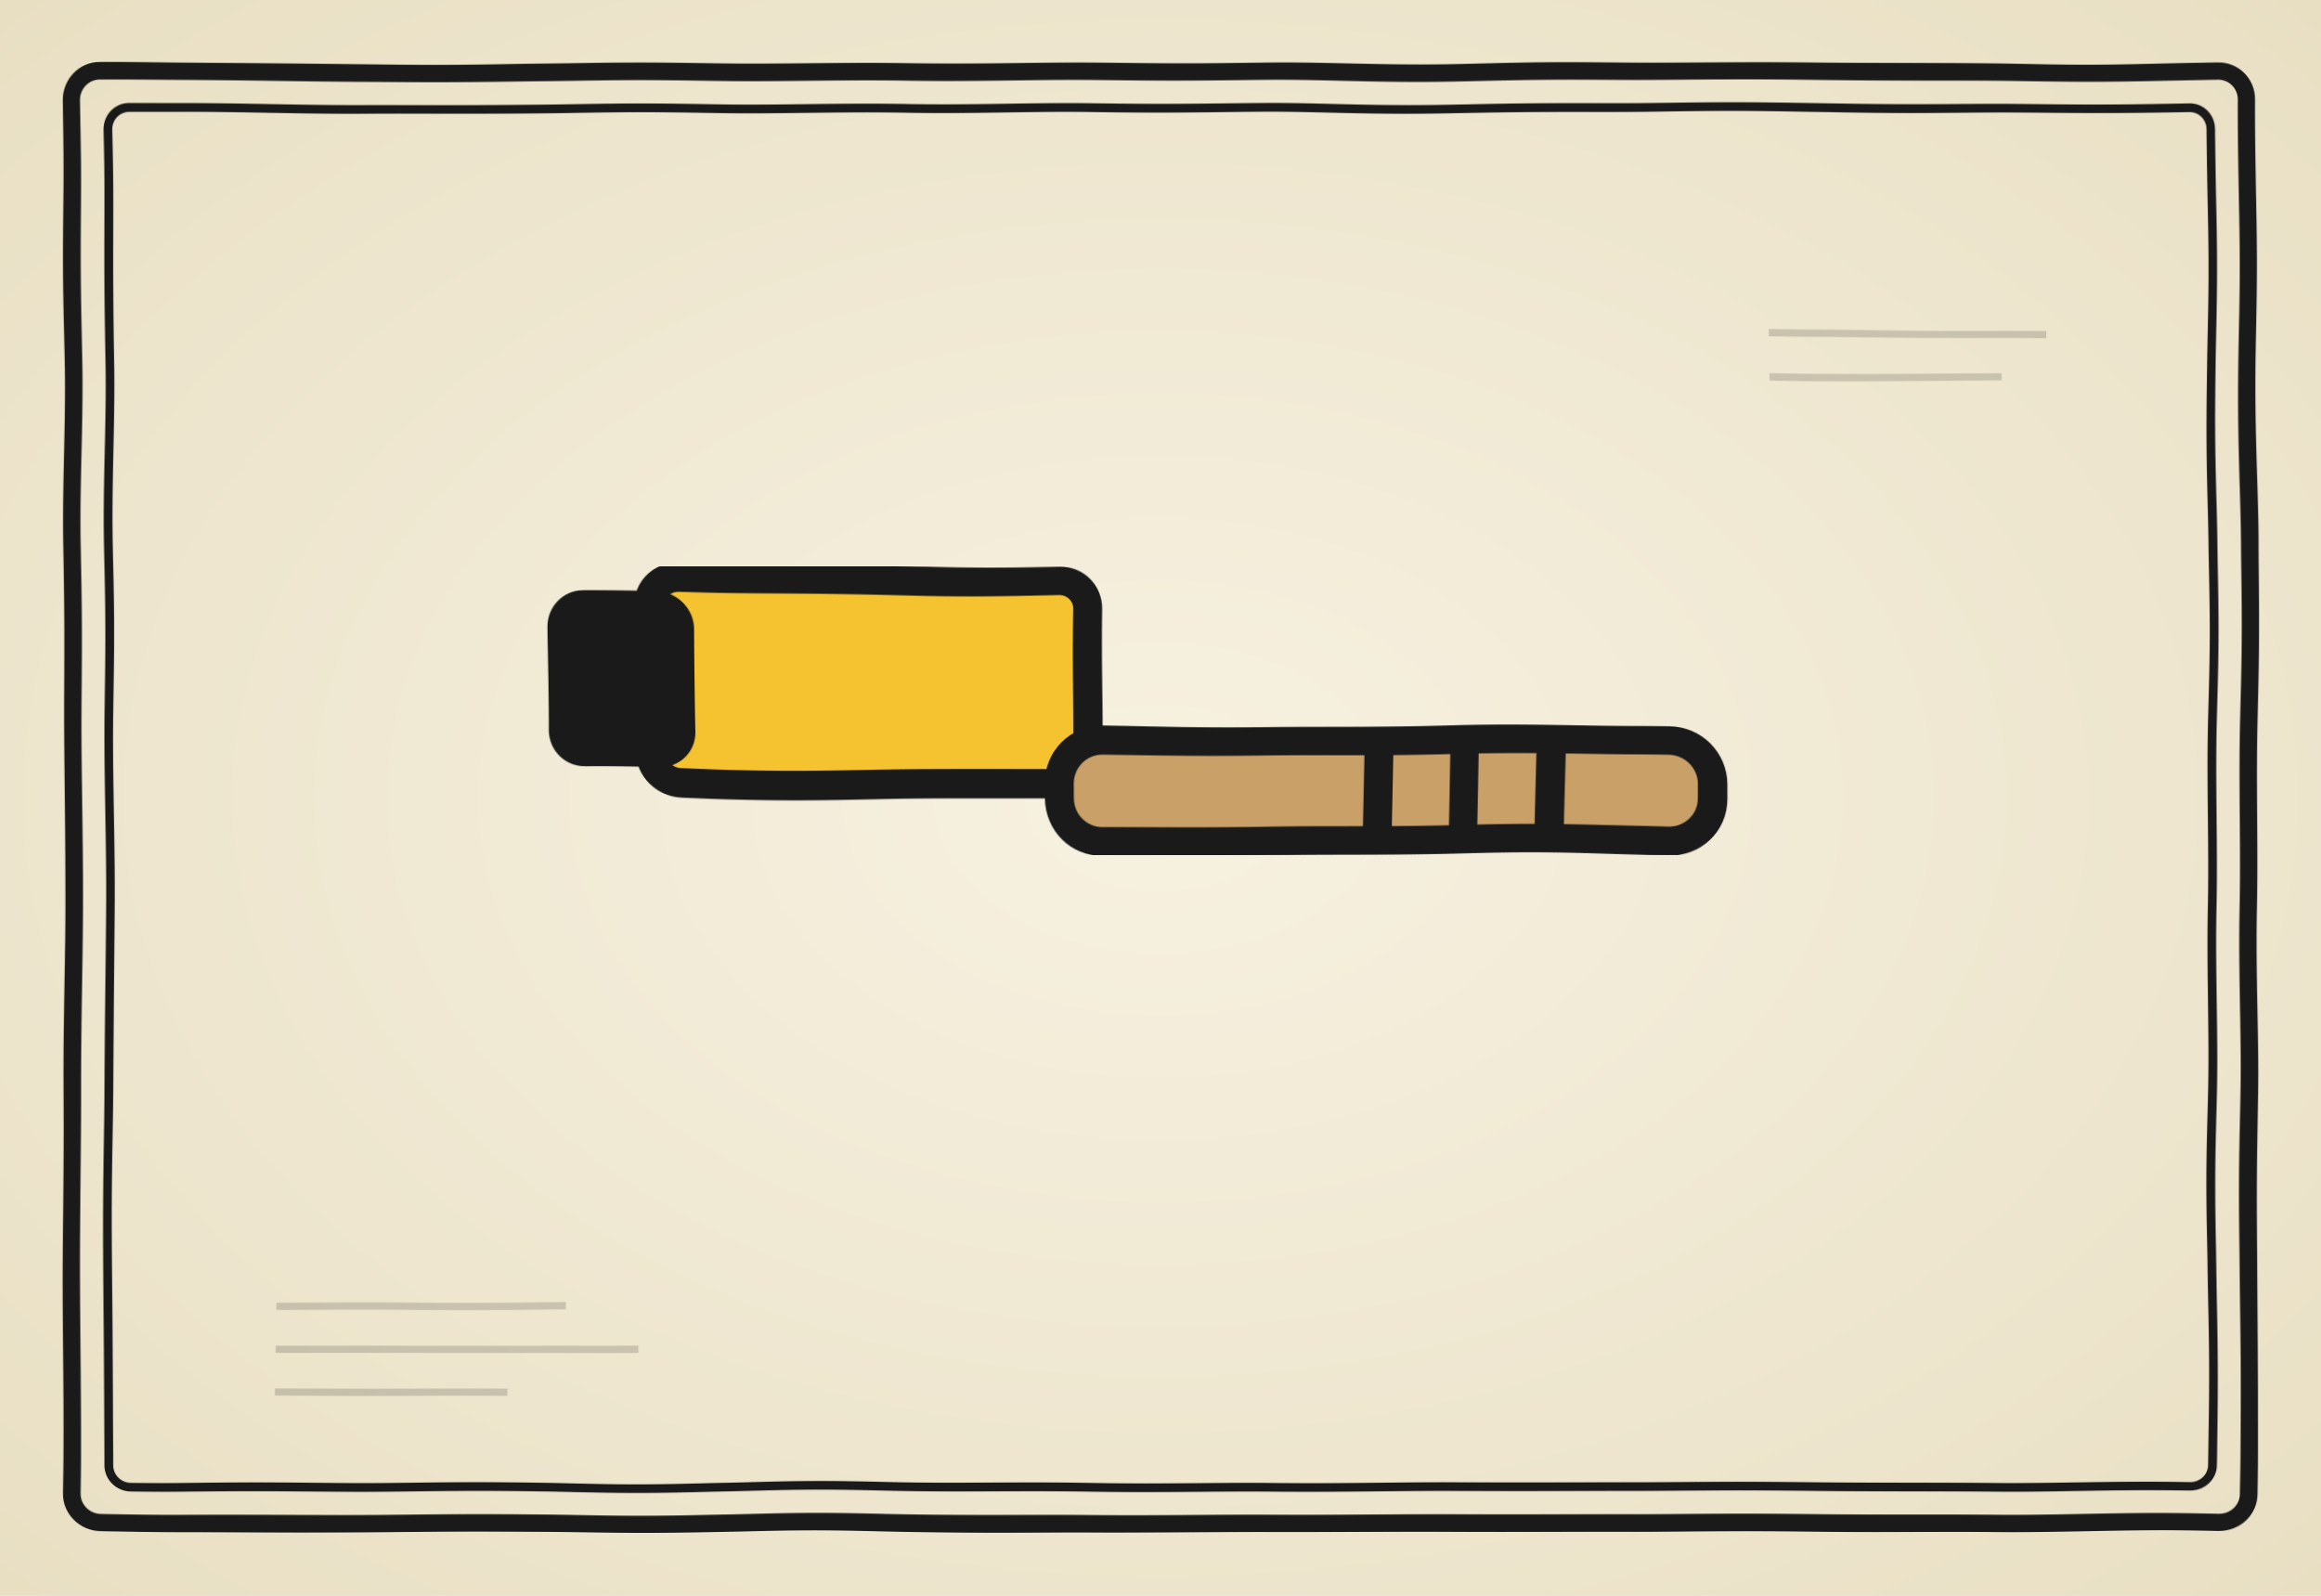
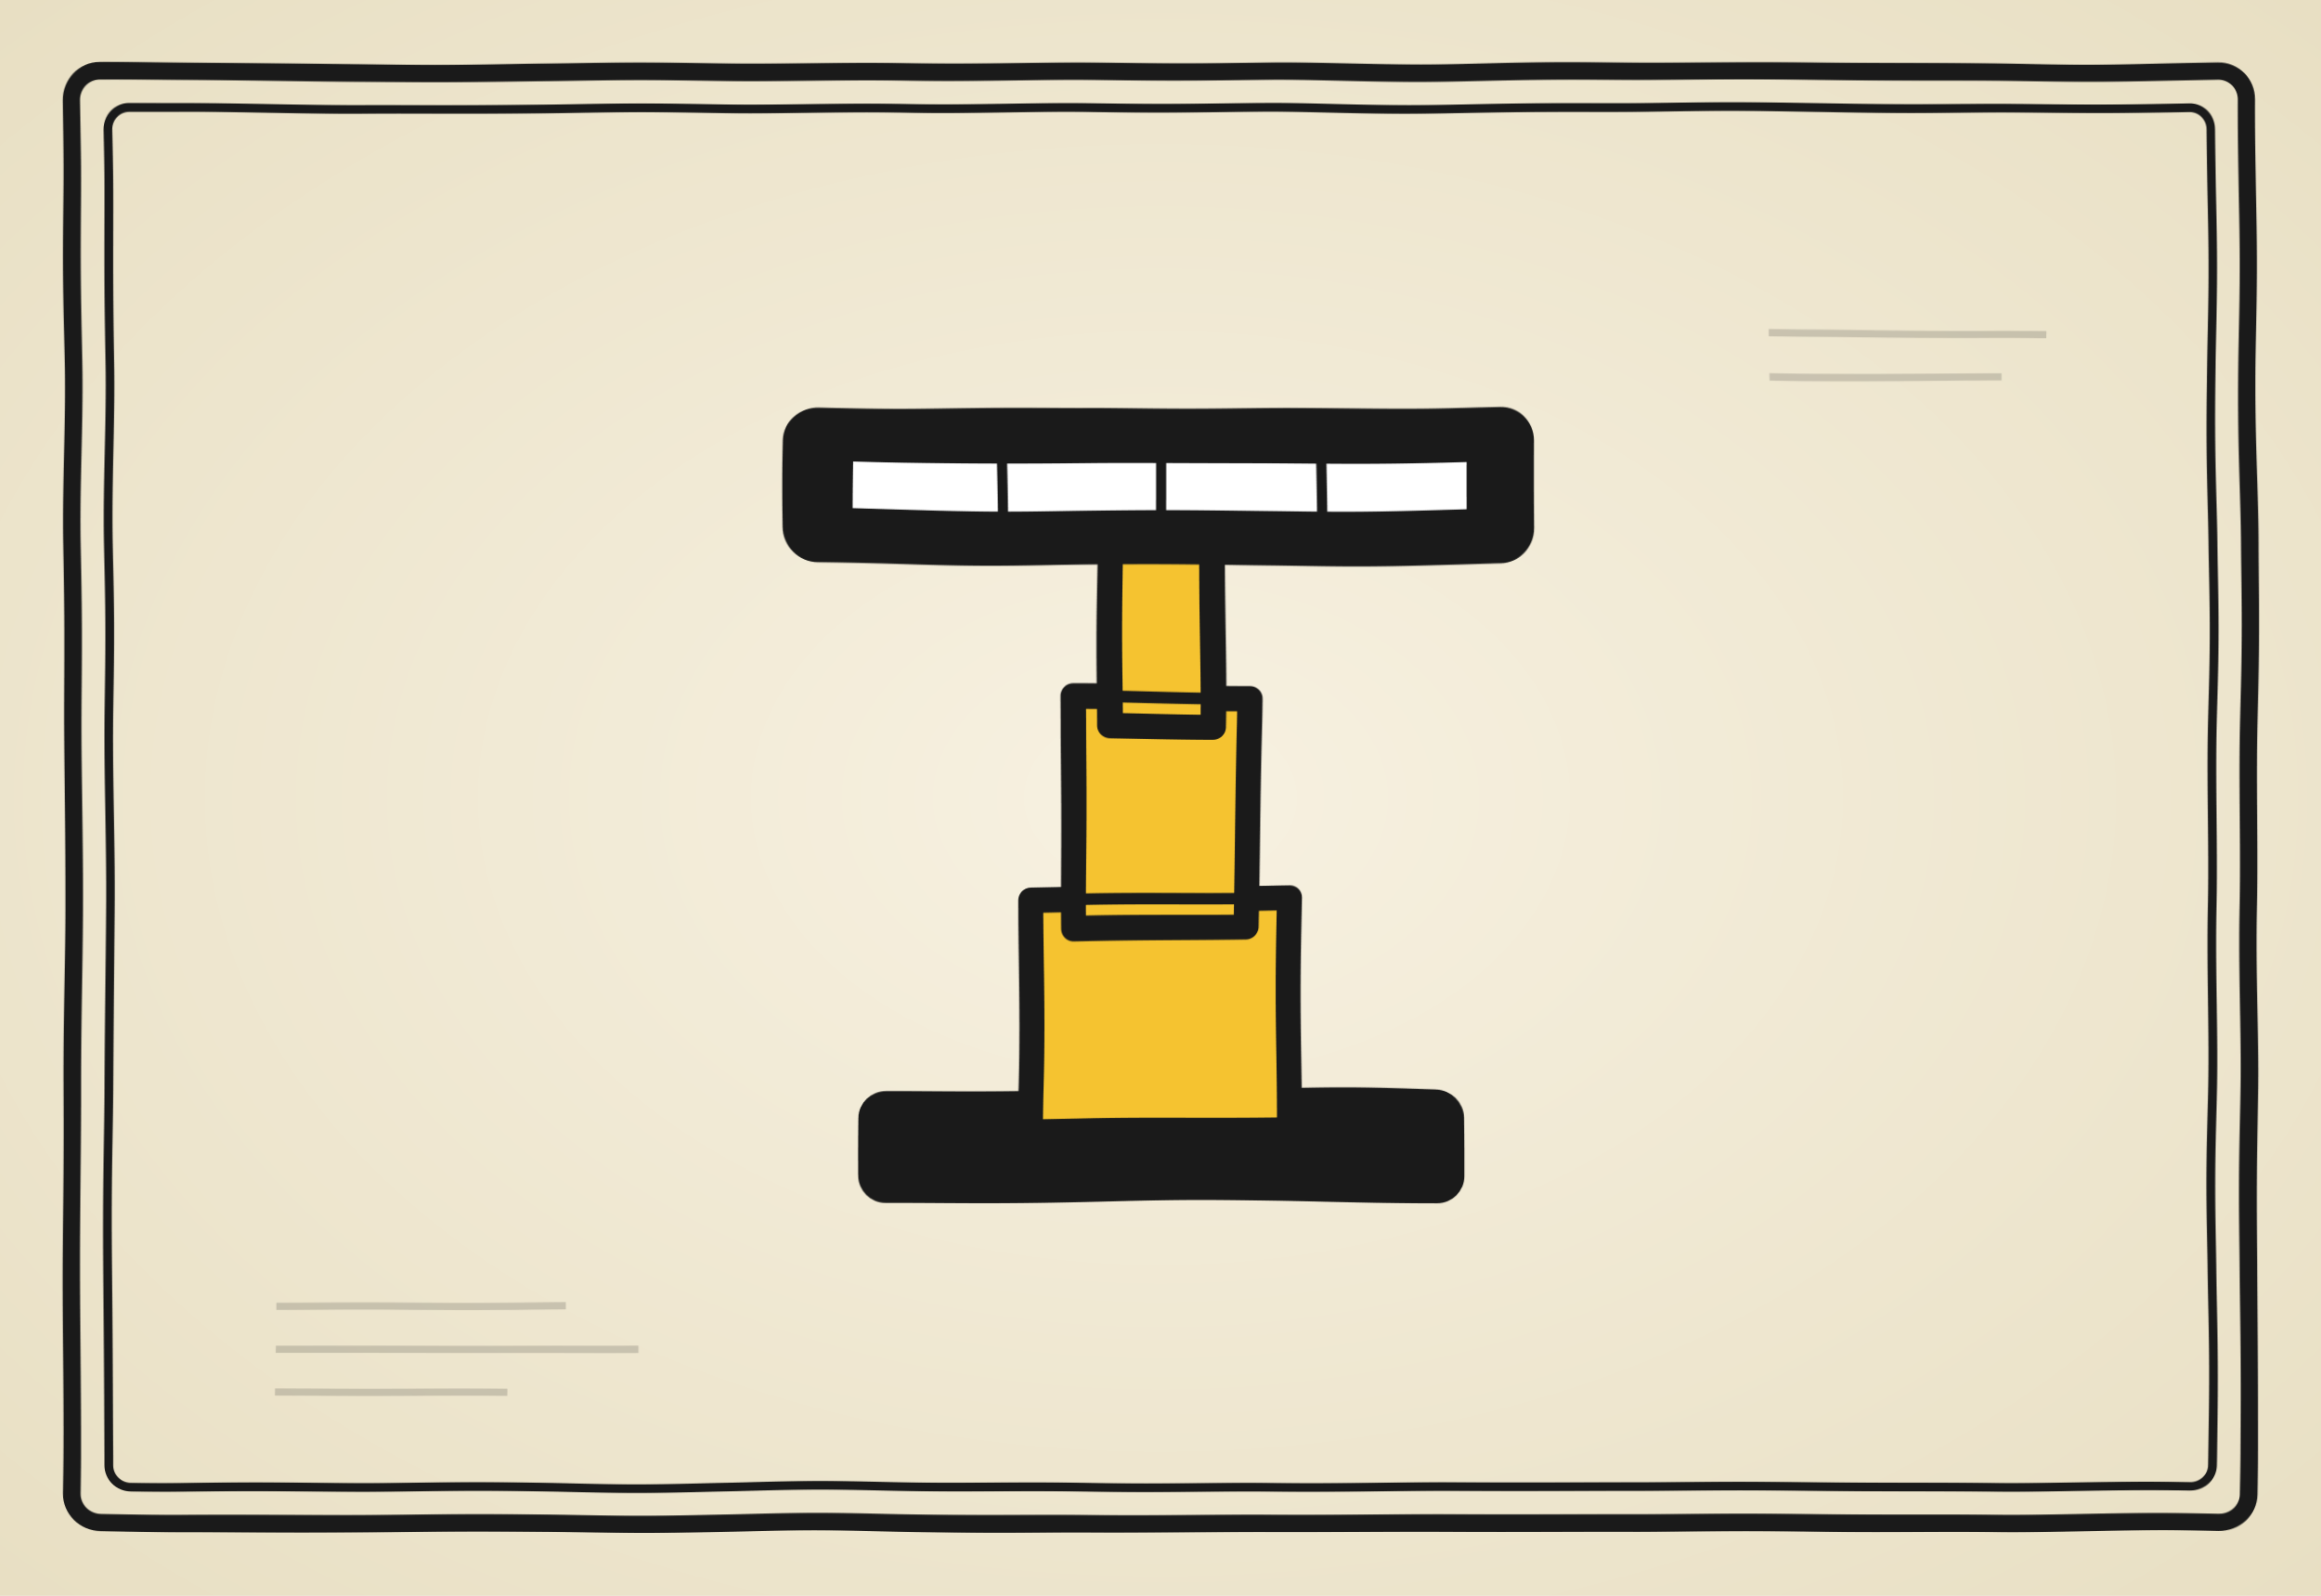
<svg xmlns="http://www.w3.org/2000/svg" viewBox="0 0 320 220" role="img" aria-label="der Teleskopmast">
  <defs>
    <radialGradient id="paper" cx="50%" cy="50%" r="70%">
      <stop offset="0%" stop-color="#f7f1e1" />
      <stop offset="100%" stop-color="#e8dfc3" />
    </radialGradient>
    <filter id="sketch" x="-5%" y="-5%" width="110%" height="110%">
      <feTurbulence type="fractalNoise" baseFrequency="0.02" numOctaves="2" seed="784" />
      <feDisplacementMap in="SourceGraphic" scale="1.8" />
    </filter>
    <filter id="sketchLight" x="-5%" y="-5%" width="110%" height="110%">
      <feTurbulence type="fractalNoise" baseFrequency="0.04" numOctaves="1" seed="787" />
      <feDisplacementMap in="SourceGraphic" scale="1.1" />
    </filter>
  </defs>
  <rect width="320" height="220" fill="url(#paper)" />
  <g fill="none" stroke="#1a1a1a" stroke-linecap="round" stroke-linejoin="round" filter="url(#sketchLight)">
    <rect x="10" y="10" width="300" height="200" stroke-width="2.4" rx="4" />
    <rect x="15" y="15" width="290" height="190" stroke-width="1.2" rx="3" />
  </g>
  <g stroke="#1a1a1a" stroke-width="1" opacity="0.18" filter="url(#sketchLight)">
    <line x1="38" y1="180" x2="78" y2="180" />
    <line x1="38" y1="186" x2="88" y2="186" />
    <line x1="38" y1="192" x2="70" y2="192" />
    <line x1="244" y1="46" x2="282" y2="46" />
    <line x1="244" y1="52" x2="276" y2="52" />
  </g>
  <g filter="url(#sketch)">
-     <g stroke="#1a1a1a" stroke-width="4" stroke-linejoin="round" stroke-linecap="round" fill="#f5c330">
-       <rect x="90" y="80" width="60" height="28" rx="4" />
-       <rect x="78" y="84" width="16" height="20" rx="3" fill="#1a1a1a" />
-       <rect x="146" y="102" width="90" height="14" rx="6" fill="#c9a068" />
-       <line x1="190" y1="104" x2="190" y2="114" />
-       <line x1="202" y1="104" x2="202" y2="114" />
-       <line x1="214" y1="104" x2="214" y2="114" />
+     <g stroke="#1a1a1a" stroke-width="3.5" stroke-linejoin="round" stroke-linecap="round">
+       <rect x="120" y="152" width="80" height="12" rx="2" fill="#1a1a1a" />
+       <rect x="142" y="124" width="36" height="32" fill="#f5c330" />
+       <rect x="148" y="96" width="24" height="32" fill="#f5c330" />
+       <rect x="153" y="72" width="14" height="28" fill="#f5c330" />
+       <rect x="110" y="58" width="100" height="18" rx="3" fill="#1a1a1a" />
+       <rect x="116" y="62" width="88" height="10" fill="#ffffff" />
+       <line x1="138" y1="62" x2="138" y2="72" stroke-width="1.4" />
+       <line x1="160" y1="62" x2="160" y2="72" stroke-width="1.4" />
+       <line x1="182" y1="62" x2="182" y2="72" stroke-width="1.4" />
+       <line x1="142" y1="124" x2="178" y2="124" stroke-width="1.6" />
+       <line x1="148" y1="96" x2="172" y2="96" stroke-width="1.6" />
    </g>
  </g>
</svg>
